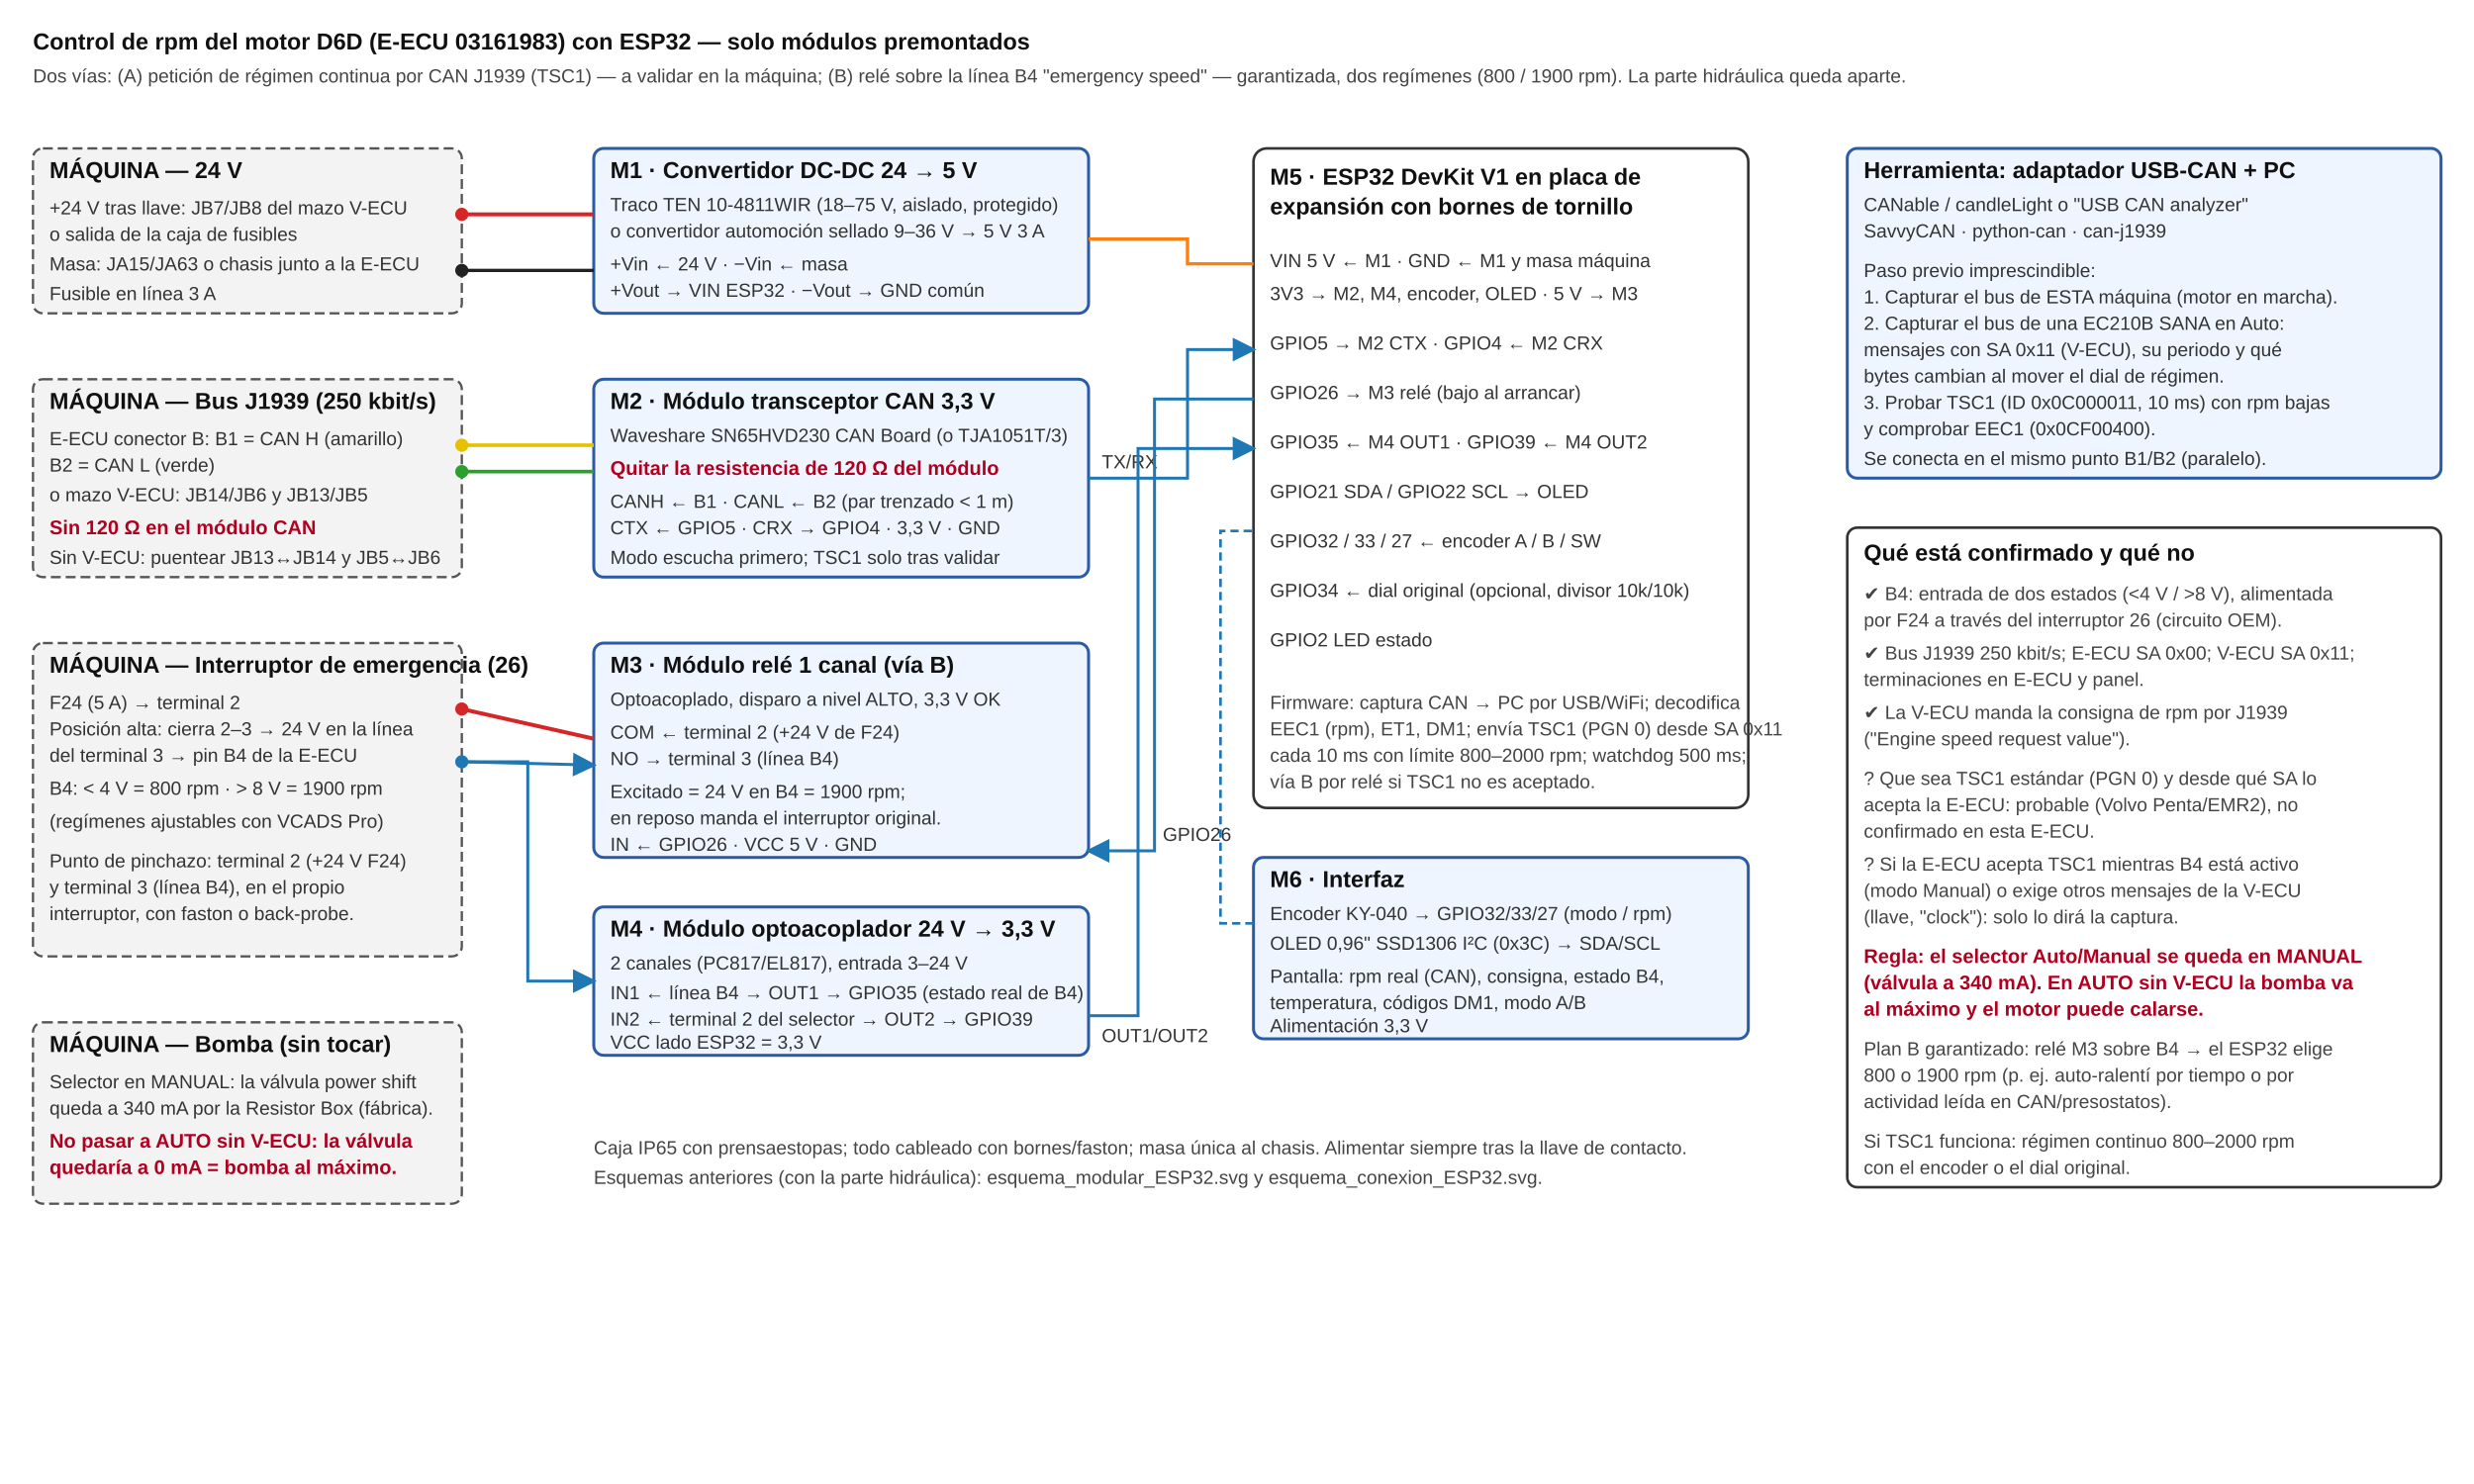
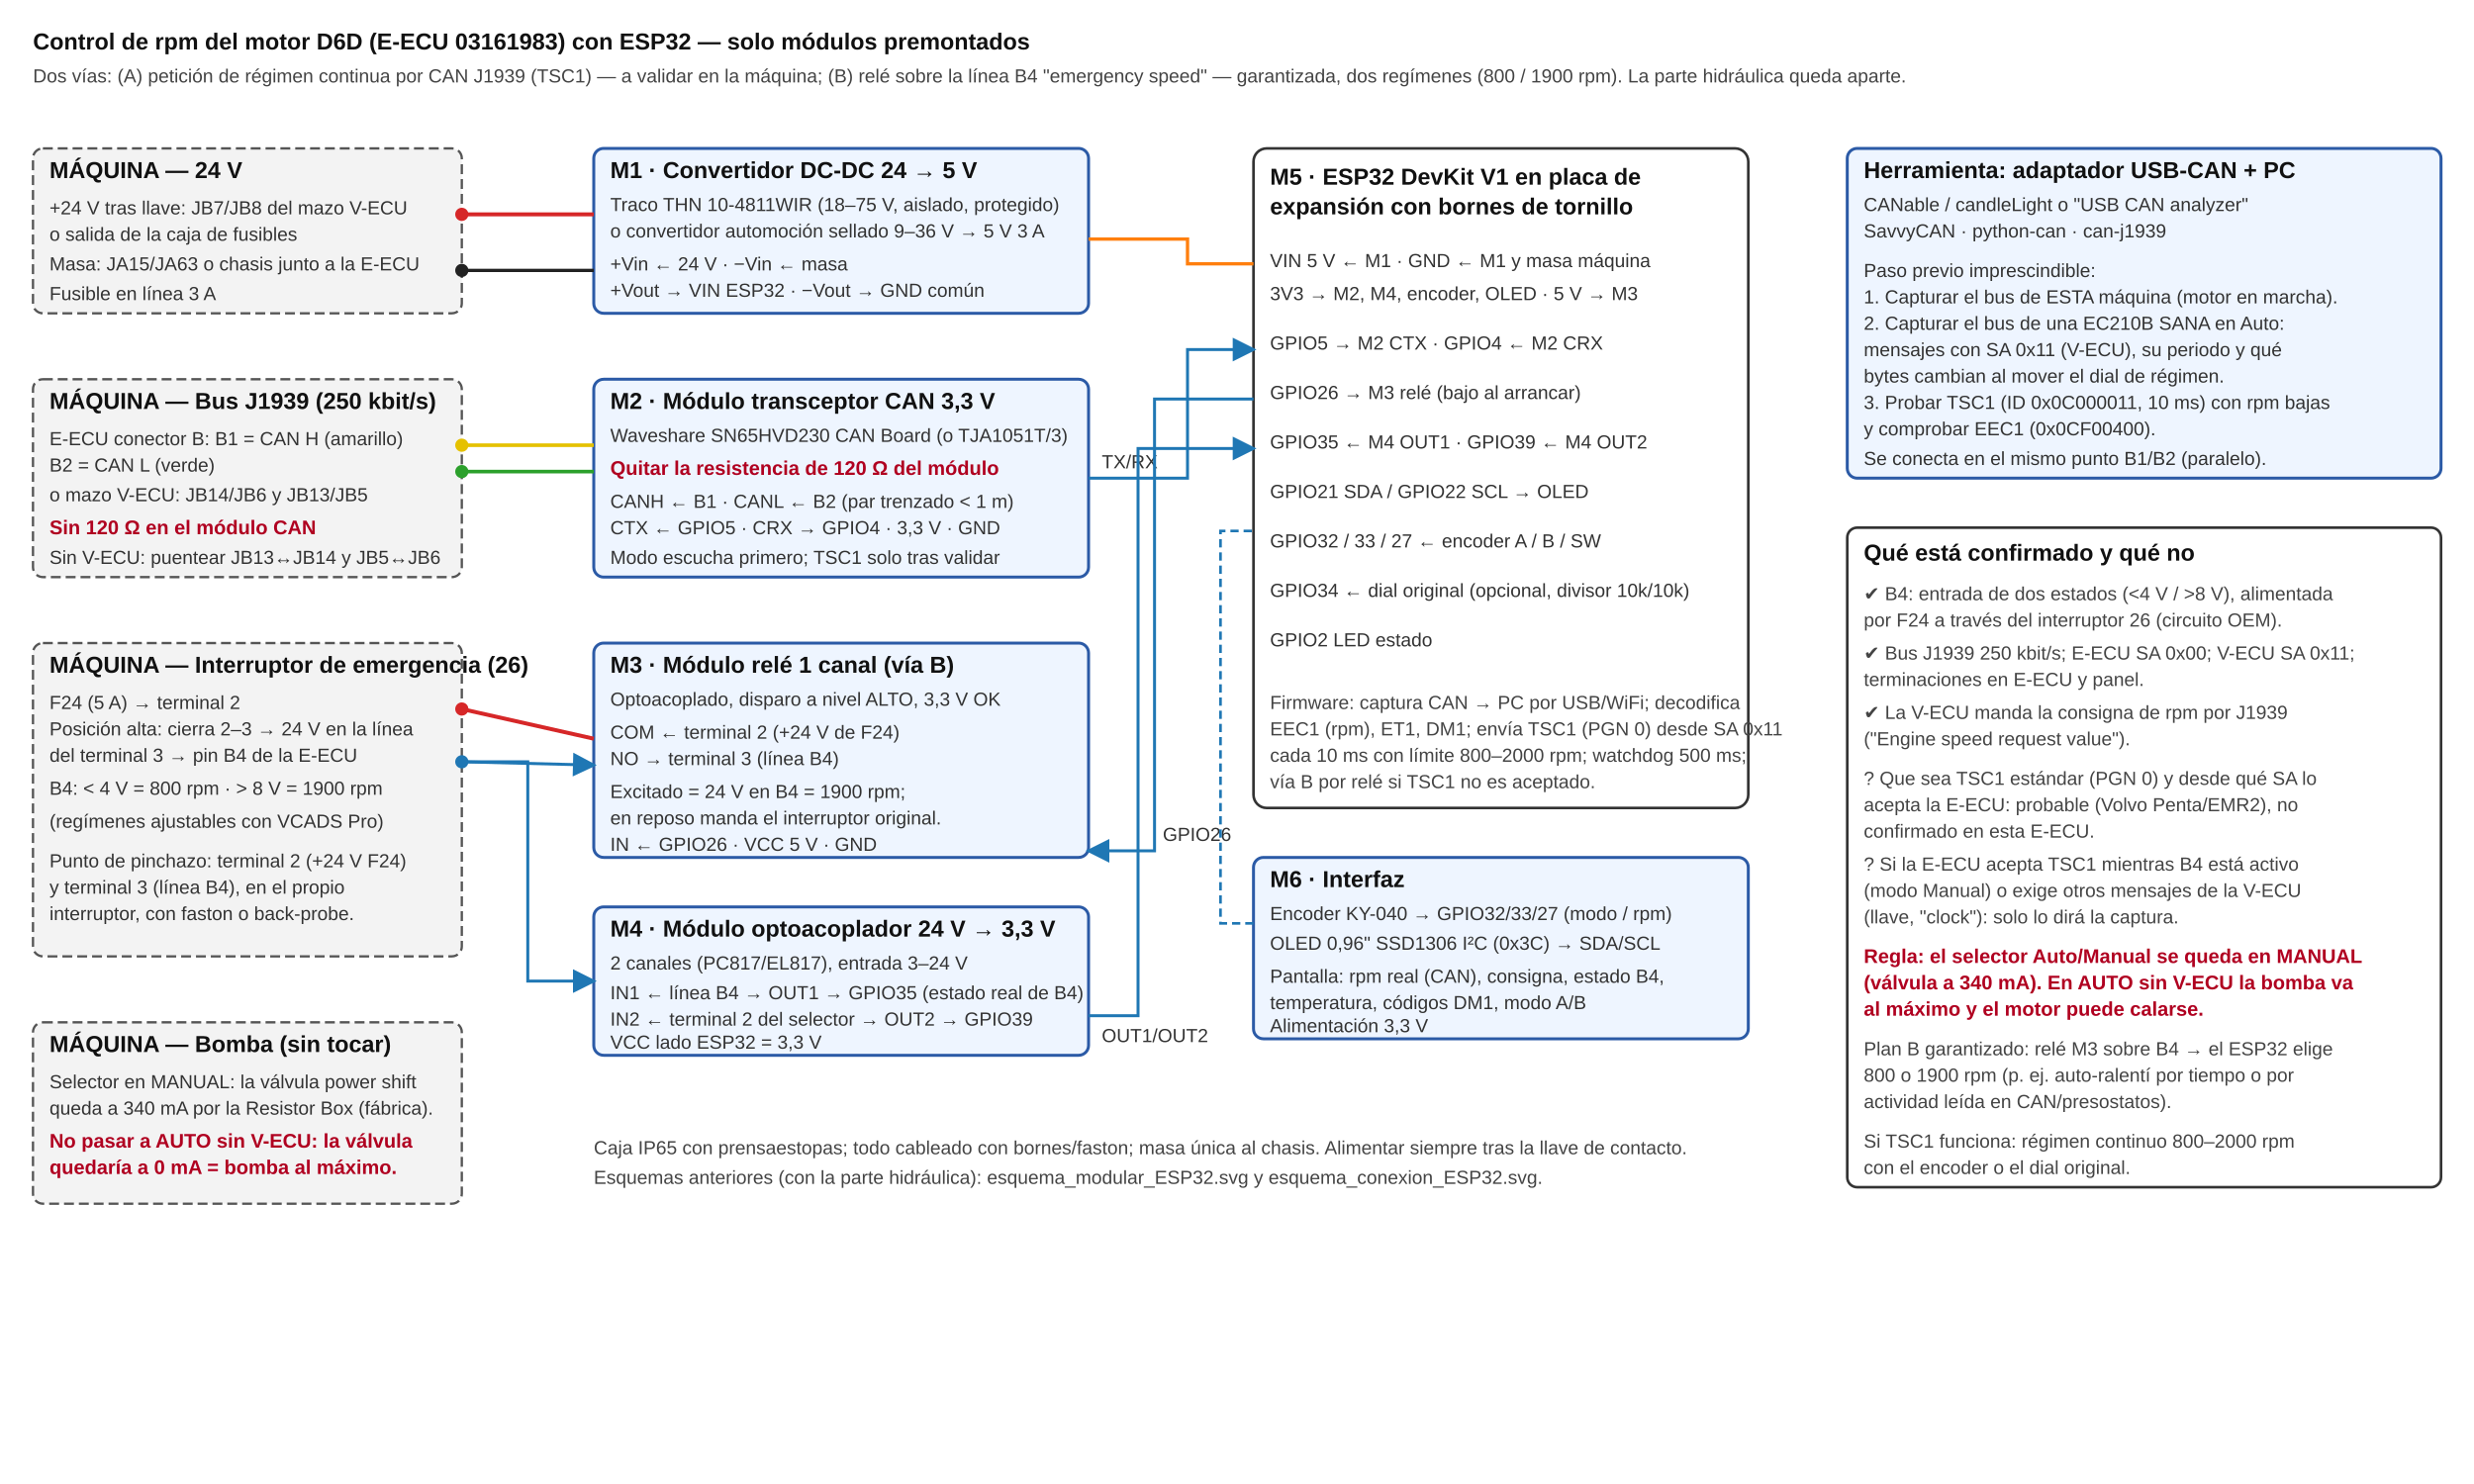
<svg xmlns="http://www.w3.org/2000/svg" width="1500" height="900" viewBox="0 0 1500 900" font-family="Arial, Helvetica, sans-serif" font-size="13">
  <defs>
    <marker id="arr" markerWidth="8" markerHeight="8" refX="7" refY="4" orient="auto">
      <path d="M0,0 L8,4 L0,8 z" fill="#1f77b4" />
    </marker>
    <style>
      .box{fill:#fff;stroke:#333;stroke-width:1.6}
      .mod{fill:#eef5ff;stroke:#2b5aa6;stroke-width:1.8}
      .mach{fill:#f3f3f3;stroke:#555;stroke-width:1.4;stroke-dasharray:6 3}
      .h{font-weight:bold;font-size:14px;fill:#111}
      .pin{font-size:11.5px;fill:#333}
      .note{font-size:11.5px;fill:#444}
      .warn{font-size:12px;fill:#b00020;font-weight:bold}
      .w24{stroke:#d62728;stroke-width:2.4;fill:none}
      .w5{stroke:#ff7f0e;stroke-width:2;fill:none}
      .gnd{stroke:#222;stroke-width:2;fill:none}
      .canh{stroke:#e5c100;stroke-width:2.2;fill:none}
      .canl{stroke:#2ca02c;stroke-width:2.2;fill:none}
      .sig{stroke:#1f77b4;stroke-width:1.8;fill:none;marker-end:url(#arr)}
      .i2c{stroke:#1f77b4;stroke-width:1.6;fill:none;stroke-dasharray:5 3}
    </style>
  </defs>
  <rect width="1500" height="900" fill="#fff" />
  <text x="20" y="30" class="h" font-size="20">Control de rpm del motor D6D (E-ECU 03161983) con ESP32 — solo módulos premontados</text>
  <text x="20" y="50" class="note">Dos vías: (A) petición de régimen continua por CAN J1939 (TSC1) — a validar en la máquina; (B) relé sobre la línea B4 "emergency speed" — garantizada, dos regímenes (800 / 1900 rpm). La parte hidráulica queda aparte.</text>
  <g transform="translate(20,90)">
    <rect x="0" y="0" width="260" height="100" class="mach" rx="6" />
    <text x="10" y="18" class="h">MÁQUINA — 24 V</text>
    <text x="10" y="40" class="pin">+24 V tras llave: JB7/JB8 del mazo V-ECU</text>
    <text x="10" y="56" class="pin">   o salida de la caja de fusibles</text>
    <text x="10" y="74" class="pin">Masa: JA15/JA63 o chasis junto a la E-ECU</text>
    <text x="10" y="92" class="pin">Fusible en línea 3 A</text>
    <circle cx="260" cy="40" r="4" fill="#d62728" />
    <circle cx="260" cy="74" r="4" fill="#222" />
  </g>
  <g transform="translate(20,230)">
    <rect x="0" y="0" width="260" height="120" class="mach" rx="6" />
    <text x="10" y="18" class="h">MÁQUINA — Bus J1939 (250 kbit/s)</text>
    <text x="10" y="40" class="pin">E-ECU conector B: B1 = CAN H (amarillo)</text>
    <text x="10" y="56" class="pin">                   B2 = CAN L (verde)</text>
    <text x="10" y="74" class="pin">o mazo V-ECU: JB14/JB6 y JB13/JB5</text>
    <text x="10" y="94" class="warn">Sin 120 Ω en el módulo CAN</text>
    <text x="10" y="112" class="pin">Sin V-ECU: puentear JB13↔JB14 y JB5↔JB6</text>
    <circle cx="260" cy="40" r="4" fill="#e5c100" />
    <circle cx="260" cy="56" r="4" fill="#2ca02c" />
  </g>
  <g transform="translate(20,390)">
    <rect x="0" y="0" width="260" height="190" class="mach" rx="6" />
    <text x="10" y="18" class="h">MÁQUINA — Interruptor de emergencia (26)</text>
    <text x="10" y="40" class="pin">F24 (5 A) → terminal 2</text>
    <text x="10" y="56" class="pin">Posición alta: cierra 2–3 → 24 V en la línea</text>
    <text x="10" y="72" class="pin">   del terminal 3 → pin B4 de la E-ECU</text>
    <text x="10" y="92" class="pin">B4: &lt; 4 V = 800 rpm · &gt; 8 V = 1900 rpm</text>
    <text x="10" y="112" class="pin">(regímenes ajustables con VCADS Pro)</text>
    <text x="10" y="136" class="pin">Punto de pinchazo: terminal 2 (+24 V F24)</text>
    <text x="10" y="152" class="pin">y terminal 3 (línea B4), en el propio</text>
    <text x="10" y="168" class="pin">interruptor, con faston o back-probe.</text>
    <circle cx="260" cy="40" r="4" fill="#d62728" />
    <circle cx="260" cy="72" r="4" fill="#1f77b4" />
  </g>
  <g transform="translate(20,620)">
    <rect x="0" y="0" width="260" height="110" class="mach" rx="6" />
    <text x="10" y="18" class="h">MÁQUINA — Bomba (sin tocar)</text>
    <text x="10" y="40" class="pin">Selector en MANUAL: la válvula power shift</text>
    <text x="10" y="56" class="pin">queda a 340 mA por la Resistor Box (fábrica).</text>
    <text x="10" y="76" class="warn">No pasar a AUTO sin V-ECU: la válvula</text>
    <text x="10" y="92" class="warn">quedaría a 0 mA = bomba al máximo.</text>
  </g>
  <g transform="translate(360,90)">
    <rect x="0" y="0" width="300" height="100" class="mod" rx="6" />
    <text x="10" y="18" class="h">M1 · Convertidor DC-DC 24 → 5 V</text>
-     <text x="10" y="38" class="pin">Traco TEN 10-4811WIR (18–75 V, aislado, protegido)</text>
+     <text x="10" y="38" class="pin">Traco THN 10-4811WIR (18–75 V, aislado, protegido)</text>
    <text x="10" y="54" class="pin">o convertidor automoción sellado 9–36 V → 5 V 3 A</text>
    <text x="10" y="74" class="pin">+Vin ← 24 V · −Vin ← masa</text>
    <text x="10" y="90" class="pin">+Vout → VIN ESP32 · −Vout → GND común</text>
  </g>
  <line x1="280" y1="130" x2="360" y2="130" class="w24" />
  <line x1="280" y1="164" x2="360" y2="164" class="gnd" />
  <g transform="translate(360,230)">
    <rect x="0" y="0" width="300" height="120" class="mod" rx="6" />
    <text x="10" y="18" class="h">M2 · Módulo transceptor CAN 3,3 V</text>
    <text x="10" y="38" class="pin">Waveshare SN65HVD230 CAN Board (o TJA1051T/3)</text>
    <text x="10" y="58" class="warn">Quitar la resistencia de 120 Ω del módulo</text>
    <text x="10" y="78" class="pin">CANH ← B1 · CANL ← B2 (par trenzado &lt; 1 m)</text>
    <text x="10" y="94" class="pin">CTX ← GPIO5 · CRX → GPIO4 · 3,3 V · GND</text>
    <text x="10" y="112" class="pin">Modo escucha primero; TSC1 solo tras validar</text>
  </g>
  <line x1="280" y1="270" x2="360" y2="270" class="canh" />
  <line x1="280" y1="286" x2="360" y2="286" class="canl" />
  <g transform="translate(360,390)">
    <rect x="0" y="0" width="300" height="130" class="mod" rx="6" />
    <text x="10" y="18" class="h">M3 · Módulo relé 1 canal (vía B)</text>
    <text x="10" y="38" class="pin">Optoacoplado, disparo a nivel ALTO, 3,3 V OK</text>
    <text x="10" y="58" class="pin">COM ← terminal 2 (+24 V de F24)</text>
    <text x="10" y="74" class="pin">NO  → terminal 3 (línea B4)</text>
    <text x="10" y="94" class="pin">Excitado = 24 V en B4 = 1900 rpm;</text>
    <text x="10" y="110" class="pin">en reposo manda el interruptor original.</text>
    <text x="10" y="126" class="pin">IN ← GPIO26 · VCC 5 V · GND</text>
  </g>
  <line x1="280" y1="430" x2="360" y2="448" class="w24" />
  <line x1="280" y1="462" x2="360" y2="464" class="sig" />
  <g transform="translate(360,550)">
    <rect x="0" y="0" width="300" height="90" class="mod" rx="6" />
    <text x="10" y="18" class="h">M4 · Módulo optoacoplador 24 V → 3,3 V</text>
    <text x="10" y="38" class="pin">2 canales (PC817/EL817), entrada 3–24 V</text>
    <text x="10" y="56" class="pin">IN1 ← línea B4 → OUT1 → GPIO35 (estado real de B4)</text>
    <text x="10" y="72" class="pin">IN2 ← terminal 2 del selector → OUT2 → GPIO39</text>
    <text x="10" y="86" class="pin">VCC lado ESP32 = 3,3 V</text>
  </g>
  <path d="M280 462 L320 462 L320 595 L360 595" class="sig" />
  <g transform="translate(760,90)">
    <rect x="0" y="0" width="300" height="400" class="box" rx="8" stroke-width="2.2" />
    <text x="10" y="22" class="h">M5 · ESP32 DevKit V1 en placa de</text>
    <text x="10" y="40" class="h">expansión con bornes de tornillo</text>
    <g class="pin">
      <text x="10" y="72">VIN 5 V ← M1 · GND ← M1 y masa máquina</text>
      <text x="10" y="92">3V3 → M2, M4, encoder, OLED · 5 V → M3</text>
      <text x="10" y="122">GPIO5 → M2 CTX · GPIO4 ← M2 CRX</text>
      <text x="10" y="152">GPIO26 → M3 relé (bajo al arrancar)</text>
      <text x="10" y="182">GPIO35 ← M4 OUT1 · GPIO39 ← M4 OUT2</text>
      <text x="10" y="212">GPIO21 SDA / GPIO22 SCL → OLED</text>
      <text x="10" y="242">GPIO32 / 33 / 27 ← encoder A / B / SW</text>
      <text x="10" y="272">GPIO34 ← dial original (opcional, divisor 10k/10k)</text>
      <text x="10" y="302">GPIO2 LED estado</text>
    </g>
    <text x="10" y="340" class="note">Firmware: captura CAN → PC por USB/WiFi; decodifica</text>
    <text x="10" y="356" class="note">EEC1 (rpm), ET1, DM1; envía TSC1 (PGN 0) desde SA 0x11</text>
    <text x="10" y="372" class="note">cada 10 ms con límite 800–2000 rpm; watchdog 500 ms;</text>
    <text x="10" y="388" class="note">vía B por relé si TSC1 no es aceptado.</text>
  </g>
  <path d="M660 145 L720 145 L720 160 L760 160" class="w5" />
  <path d="M660 290 L720 290 L720 212 L760 212" class="sig" />
  <text x="668" y="284" class="pin">TX/RX</text>
  <path d="M760 242 L700 242 L700 516 L660 516" class="sig" />
  <text x="705" y="510" class="pin">GPIO26</text>
  <path d="M660 616 L690 616 L690 272 L760 272" class="sig" />
  <text x="668" y="632" class="pin">OUT1/OUT2</text>
  <g transform="translate(760,520)">
    <rect x="0" y="0" width="300" height="110" class="mod" rx="6" />
    <text x="10" y="18" class="h">M6 · Interfaz</text>
    <text x="10" y="38" class="pin">Encoder KY-040 → GPIO32/33/27 (modo / rpm)</text>
    <text x="10" y="56" class="pin">OLED 0,96" SSD1306 I²C (0x3C) → SDA/SCL</text>
    <text x="10" y="76" class="pin">Pantalla: rpm real (CAN), consigna, estado B4,</text>
    <text x="10" y="92" class="pin">temperatura, códigos DM1, modo A/B</text>
    <text x="10" y="106" class="pin">Alimentación 3,3 V</text>
  </g>
  <path d="M760 560 L740 560 L740 322 L760 322" class="i2c" />
  <g transform="translate(1120,90)">
    <rect x="0" y="0" width="360" height="200" class="mod" rx="6" />
    <text x="10" y="18" class="h">Herramienta: adaptador USB-CAN + PC</text>
    <text x="10" y="38" class="pin">CANable / candleLight o "USB CAN analyzer"</text>
    <text x="10" y="54" class="pin">SavvyCAN · python-can · can-j1939</text>
    <text x="10" y="78" class="pin">Paso previo imprescindible:</text>
    <text x="10" y="94" class="pin">1. Capturar el bus de ESTA máquina (motor en marcha).</text>
    <text x="10" y="110" class="pin">2. Capturar el bus de una EC210B SANA en Auto:</text>
    <text x="10" y="126" class="pin">   mensajes con SA 0x11 (V-ECU), su periodo y qué</text>
    <text x="10" y="142" class="pin">   bytes cambian al mover el dial de régimen.</text>
    <text x="10" y="158" class="pin">3. Probar TSC1 (ID 0x0C000011, 10 ms) con rpm bajas</text>
    <text x="10" y="174" class="pin">   y comprobar EEC1 (0x0CF00400).</text>
    <text x="10" y="192" class="pin">Se conecta en el mismo punto B1/B2 (paralelo).</text>
  </g>
  <g transform="translate(1120,320)">
    <rect x="0" y="0" width="360" height="400" class="box" rx="6" />
    <text x="10" y="20" class="h">Qué está confirmado y qué no</text>
    <g class="note">
      <text x="10" y="44">✔ B4: entrada de dos estados (&lt;4 V / &gt;8 V), alimentada</text>
      <text x="10" y="60">   por F24 a través del interruptor 26 (circuito OEM).</text>
      <text x="10" y="80">✔ Bus J1939 250 kbit/s; E-ECU SA 0x00; V-ECU SA 0x11;</text>
      <text x="10" y="96">   terminaciones en E-ECU y panel.</text>
      <text x="10" y="116">✔ La V-ECU manda la consigna de rpm por J1939</text>
      <text x="10" y="132">   ("Engine speed request value").</text>
      <text x="10" y="156">? Que sea TSC1 estándar (PGN 0) y desde qué SA lo</text>
      <text x="10" y="172">   acepta la E-ECU: probable (Volvo Penta/EMR2), no</text>
      <text x="10" y="188">   confirmado en esta E-ECU.</text>
      <text x="10" y="208">? Si la E-ECU acepta TSC1 mientras B4 está activo</text>
      <text x="10" y="224">   (modo Manual) o exige otros mensajes de la V-ECU</text>
      <text x="10" y="240">   (llave, "clock"): solo lo dirá la captura.</text>
      <text x="10" y="264" class="warn">Regla: el selector Auto/Manual se queda en MANUAL</text>
      <text x="10" y="280" class="warn">(válvula a 340 mA). En AUTO sin V-ECU la bomba va</text>
      <text x="10" y="296" class="warn">al máximo y el motor puede calarse.</text>
      <text x="10" y="320">Plan B garantizado: relé M3 sobre B4 → el ESP32 elige</text>
      <text x="10" y="336">800 o 1900 rpm (p. ej. auto-ralentí por tiempo o por</text>
      <text x="10" y="352">actividad leída en CAN/presostatos).</text>
      <text x="10" y="376">Si TSC1 funciona: régimen continuo 800–2000 rpm</text>
      <text x="10" y="392">con el encoder o el dial original.</text>
    </g>
  </g>
  <text x="360" y="700" class="note">Caja IP65 con prensaestopas; todo cableado con bornes/faston; masa única al chasis. Alimentar siempre tras la llave de contacto.</text>
  <text x="360" y="718" class="note">Esquemas anteriores (con la parte hidráulica): esquema_modular_ESP32.svg y esquema_conexion_ESP32.svg.</text>
</svg>
